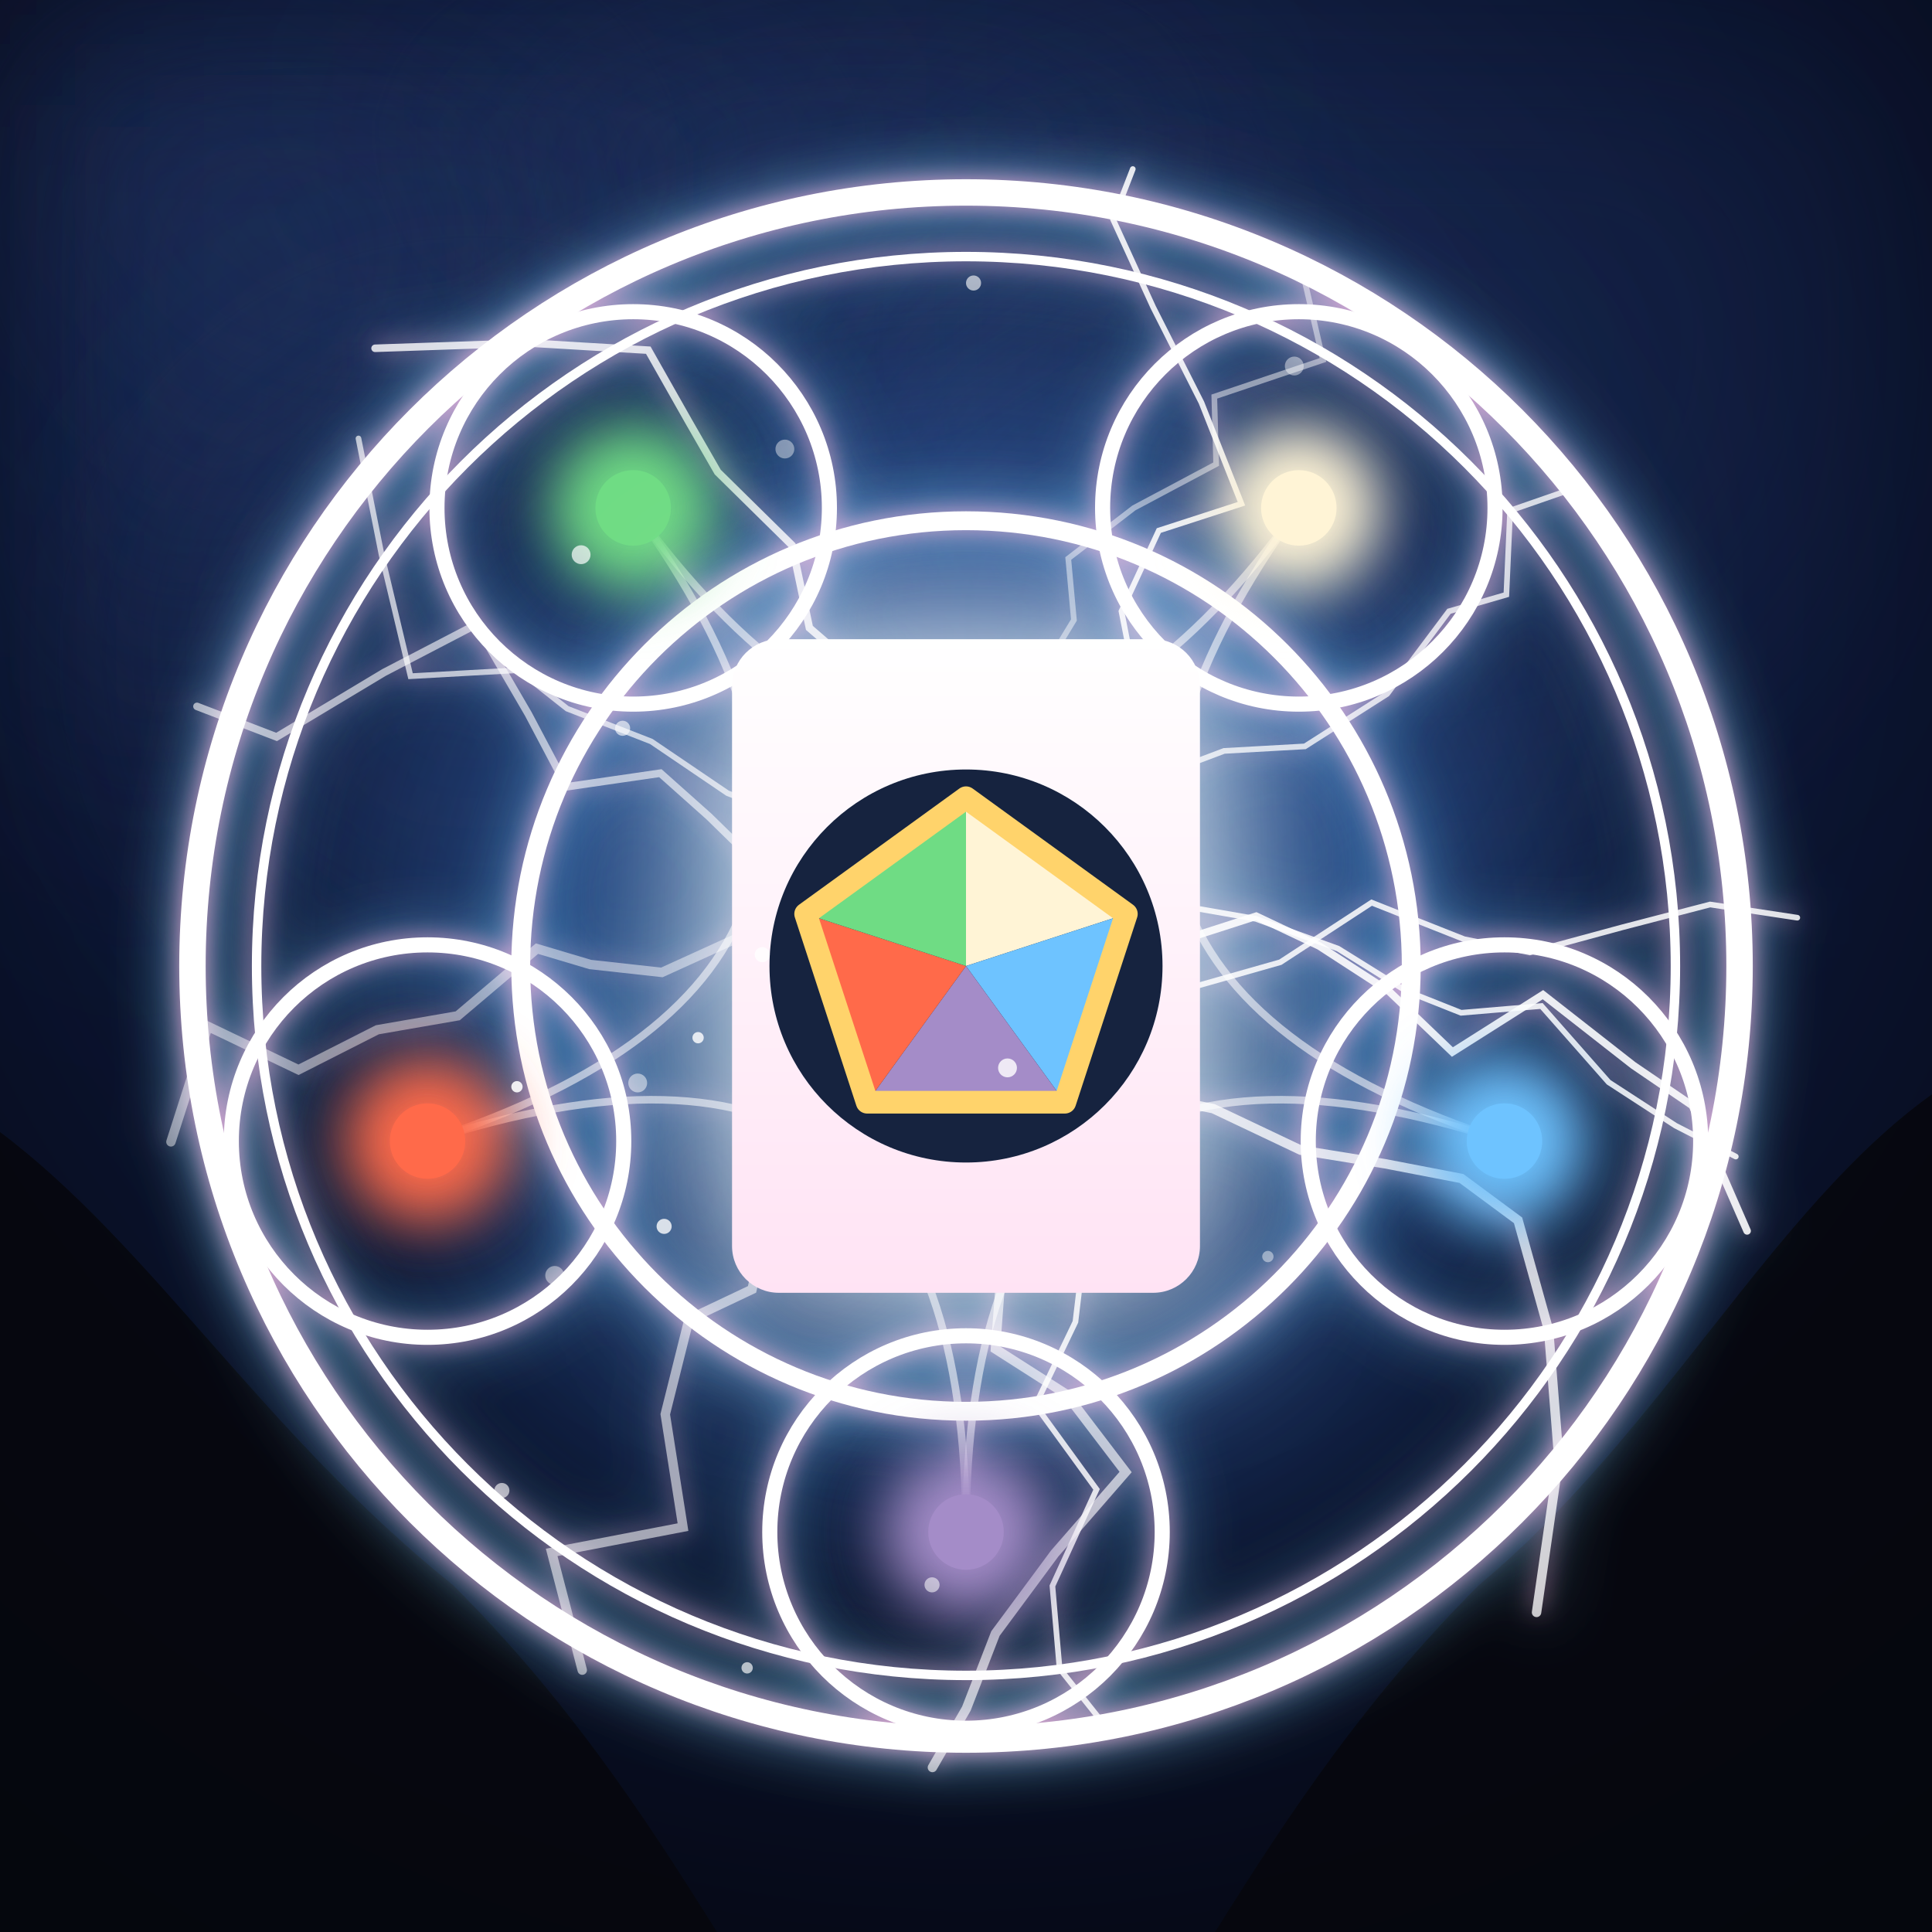
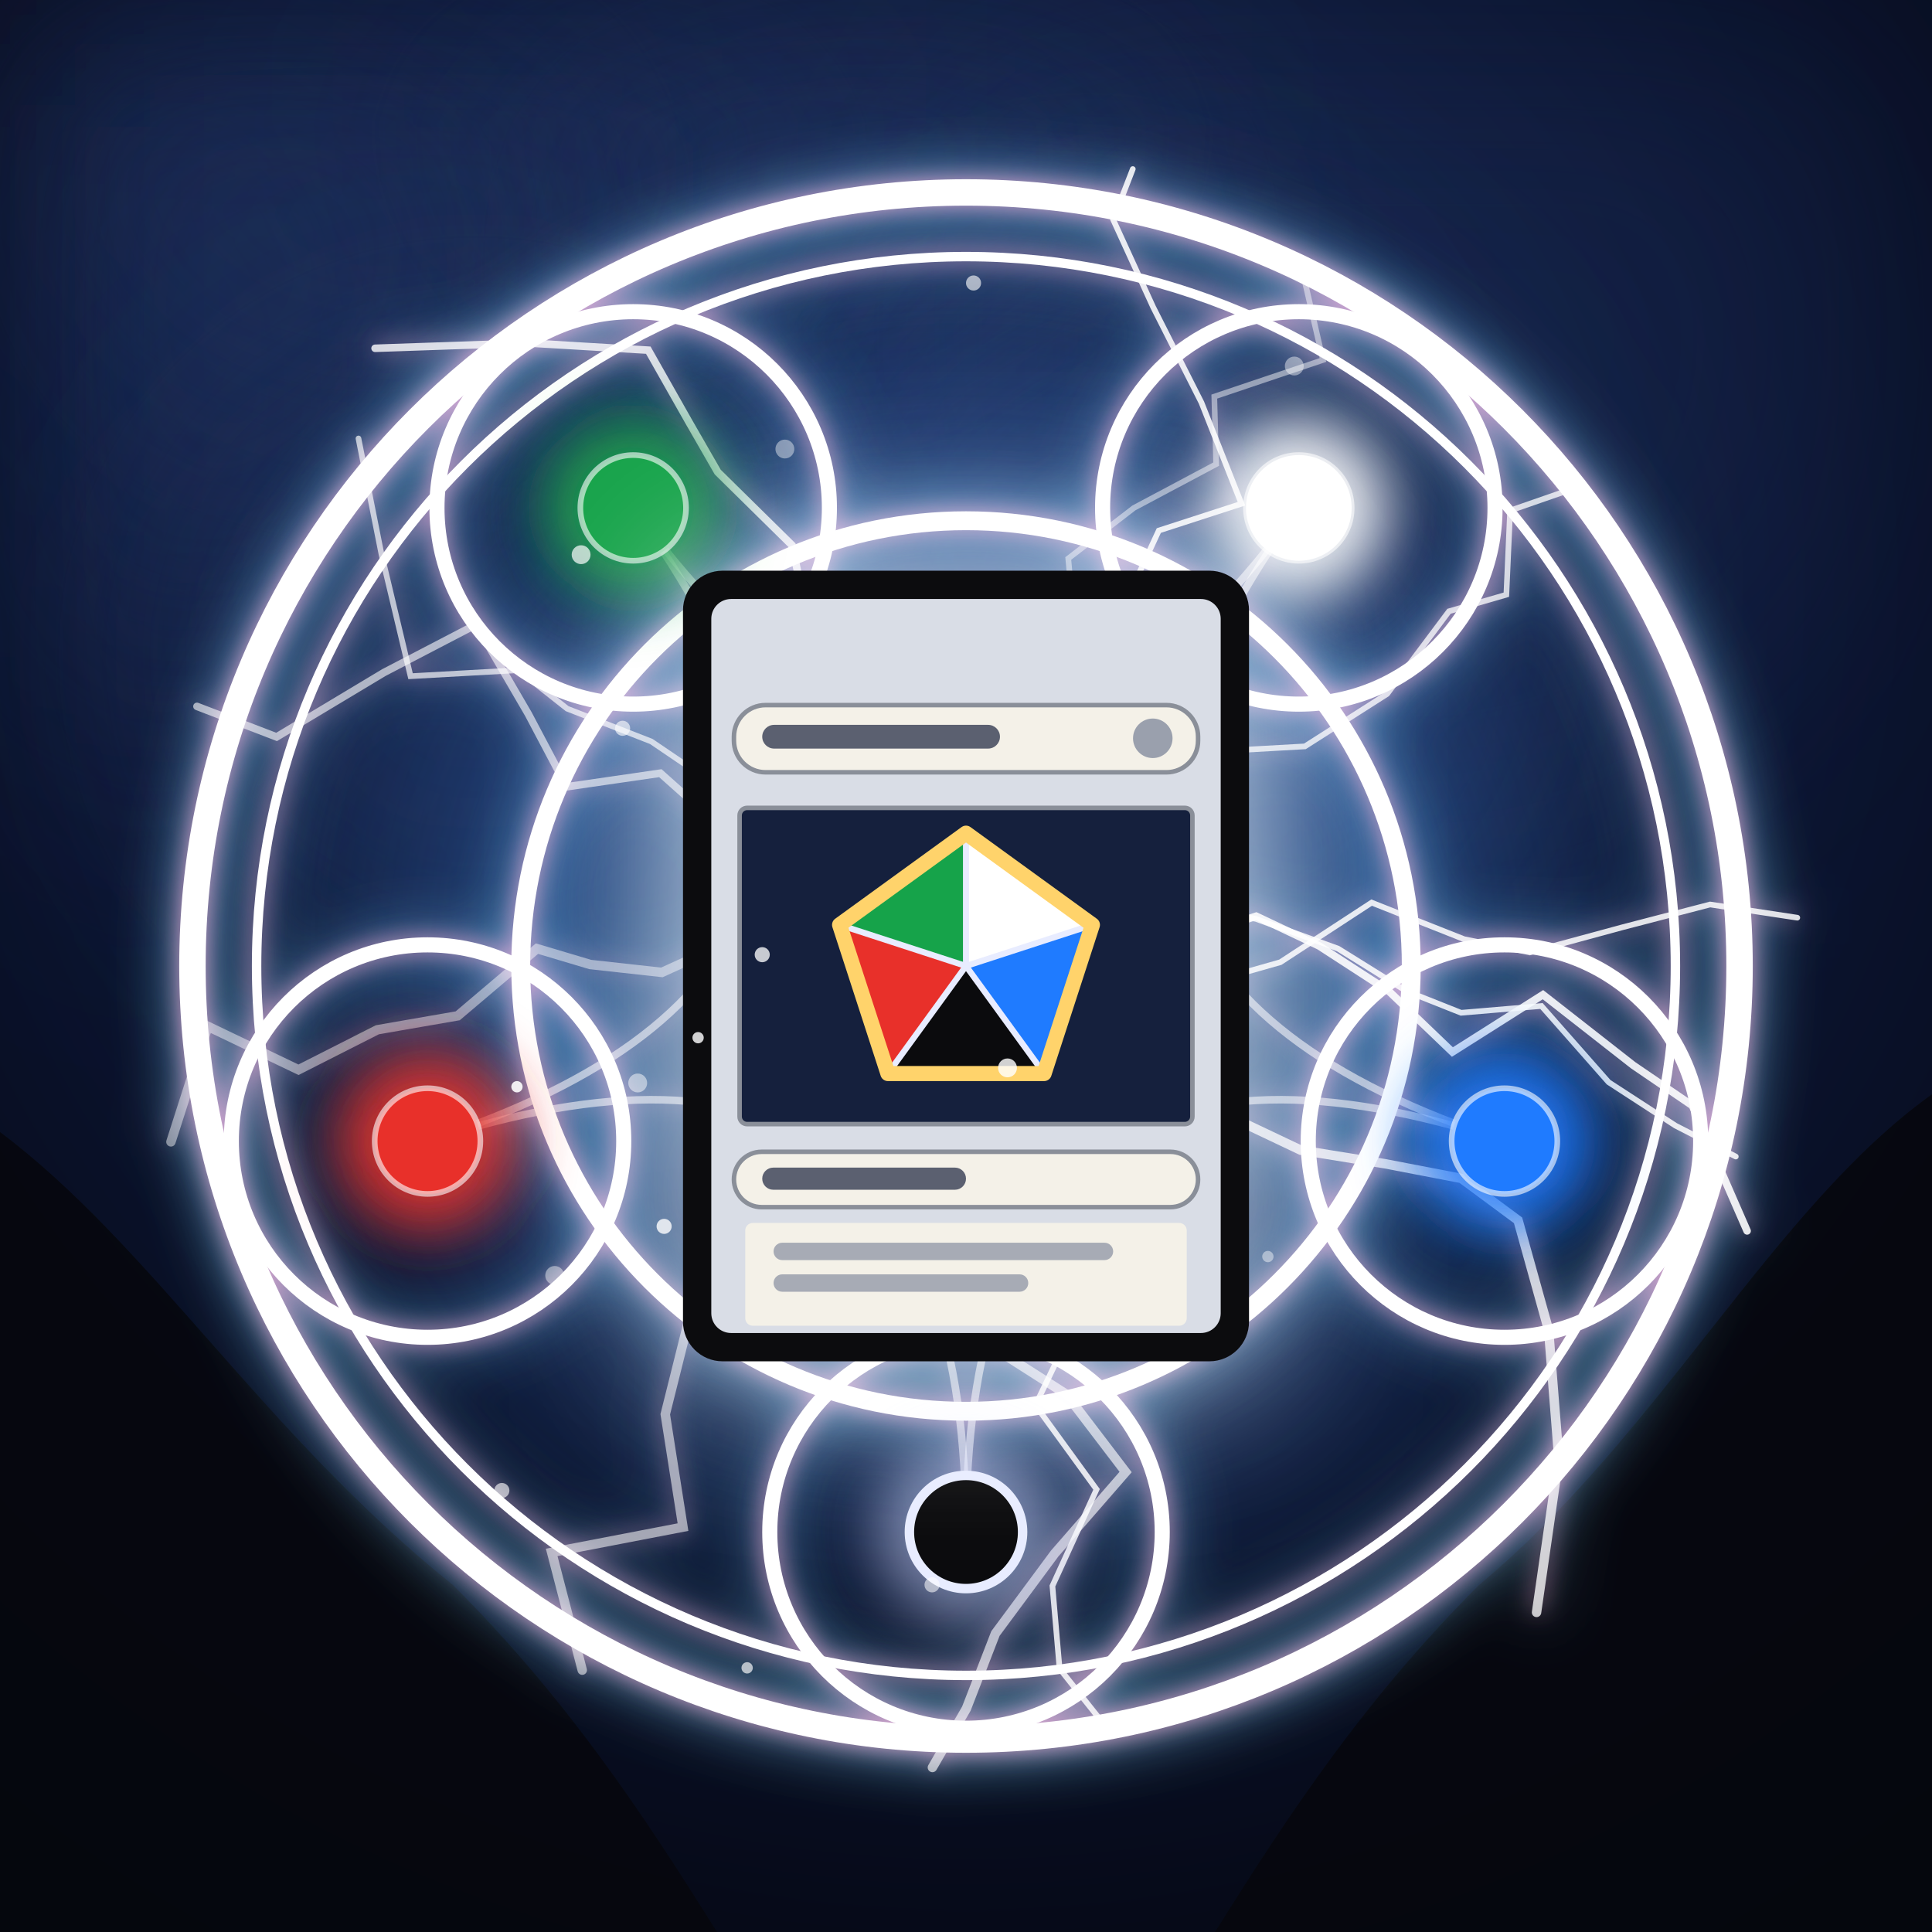
<svg xmlns="http://www.w3.org/2000/svg" viewBox="0 0 512 512">
  <defs>
    <radialGradient id="sky" cx="50%" cy="30%" r="80%">
      <stop offset="0" stop-color="#1b2c55" />
      <stop offset=".55" stop-color="#0b1430" />
      <stop offset="1" stop-color="#04060f" />
    </radialGradient>
    <radialGradient id="pool" cx="50%" cy="50%" r="50%">
      <stop offset="0" stop-color="#9fe3ff" stop-opacity=".9" />
      <stop offset=".5" stop-color="#3b7fd8" stop-opacity=".55" />
      <stop offset="1" stop-color="#0b1430" stop-opacity="0" />
    </radialGradient>
    <linearGradient id="beam" x1="0" y1="1" x2="0" y2="0">
      <stop offset="0" stop-color="#ffffff" stop-opacity=".95" />
      <stop offset=".45" stop-color="#b8e6ff" stop-opacity=".45" />
      <stop offset="1" stop-color="#b8e6ff" stop-opacity="0" />
    </linearGradient>
    <linearGradient id="cd" x1="0" y1="0" x2="0" y2="1">
      <stop offset="0" stop-color="#ffffff" />
      <stop offset="1" stop-color="#ffe3f4" />
    </linearGradient>
    <filter id="b3" x="-60%" y="-60%" width="220%" height="220%">
      <feGaussianBlur stdDeviation="3" />
    </filter>
    <filter id="b6" x="-60%" y="-60%" width="220%" height="220%">
      <feGaussianBlur stdDeviation="6" />
    </filter>
    <filter id="b8" x="-60%" y="-60%" width="220%" height="220%">
      <feGaussianBlur stdDeviation="8" />
    </filter>
    <filter id="b14" x="-60%" y="-60%" width="220%" height="220%">
      <feGaussianBlur stdDeviation="14" />
    </filter>
    <filter id="b22" x="-60%" y="-60%" width="220%" height="220%">
      <feGaussianBlur stdDeviation="22" />
    </filter>
    <filter id="b34" x="-60%" y="-60%" width="220%" height="220%">
      <feGaussianBlur stdDeviation="34" />
    </filter>
  </defs>
  <rect width="512" height="512" fill="url(#sky)" />
  <circle cx="234" cy="70" r="81" fill="#24396b" opacity="0.33" filter="url(#b34)" />
  <circle cx="-36" cy="101" r="142" fill="#24396b" opacity="0.19" filter="url(#b34)" />
  <circle cx="288" cy="128" r="73" fill="#24396b" opacity="0.24" filter="url(#b34)" />
  <circle cx="376" cy="88" r="128" fill="#24396b" opacity="0.21" filter="url(#b34)" />
  <circle cx="101" cy="7" r="111" fill="#24396b" opacity="0.34" filter="url(#b34)" />
  <circle cx="310" cy="166" r="101" fill="#24396b" opacity="0.31" filter="url(#b34)" />
  <circle cx="20" cy="50" r="124" fill="#24396b" opacity="0.30" filter="url(#b34)" />
  <circle cx="210" cy="1" r="91" fill="#24396b" opacity="0.22" filter="url(#b34)" />
  <circle cx="126" cy="174" r="86" fill="#24396b" opacity="0.33" filter="url(#b34)" />
  <path d="M0 512 L0 300 C40 330 70 380 120 420 C150 450 170 480 190 512Z" fill="#05070d" opacity=".9" />
  <path d="M512 512 L512 290 C470 320 440 380 392 420 C362 450 342 480 322 512Z" fill="#05070d" opacity=".9" />
  <circle cx="256" cy="256" r="215" fill="url(#pool)" opacity=".7" />
  <g stroke="#7fd8ff" fill="none" filter="url(#b8)" opacity=".9">
    <circle cx="256" cy="256" r="205" stroke-width="7" />
    <circle cx="256" cy="256" r="188" stroke-width="2.5" />
    <circle cx="256" cy="256" r="118" stroke-width="5" />
    <circle cx="344.2" cy="134.6" r="52" stroke-width="4" />
    <path d="M344.2 134.6 Q256 256 398.7 302.4" stroke-width="2" opacity=".55" />
    <circle cx="398.7" cy="302.4" r="52" stroke-width="4" />
    <path d="M398.7 302.4 Q256 256 256.0 406.0" stroke-width="2" opacity=".55" />
    <circle cx="256.0" cy="406.0" r="52" stroke-width="4" />
    <path d="M256.0 406.0 Q256 256 113.3 302.4" stroke-width="2" opacity=".55" />
    <circle cx="113.3" cy="302.4" r="52" stroke-width="4" />
    <path d="M113.3 302.4 Q256 256 167.8 134.6" stroke-width="2" opacity=".55" />
    <circle cx="167.8" cy="134.6" r="52" stroke-width="4" />
    <path d="M167.8 134.6 Q256 256 344.2 134.6" stroke-width="2" opacity=".55" />
    <polyline points="260.5,315.8 265.4,336.0 263.8,357.5 282.6,369.5 298.3,390.1 279.5,411.7 263.8,432.9 256.1,452.8 247.1,468.4" fill="none" stroke-width="2.5" opacity="0.63" />
    <polyline points="315.7,261.7 339.3,255.0 363.5,239.2 388.0,248.9 405.4,252.4 430.1,245.7 453.2,239.7 476.3,243.2" fill="none" stroke-width="1.5" opacity="0.85" />
    <polyline points="305.1,290.5 321.5,293.8 344.7,304.8 367.0,308.4 387.3,312.3 402.3,323.4 410.4,352.5 413.1,386.5 407.2,427.3" fill="none" stroke-width="2.5" opacity="0.76" />
    <polyline points="237.0,199.1 232.3,181.8 214.5,166.4 209.9,144.5 190.2,125.1 182.5,111.7 171.8,92.8 140.0,90.9 99.4,92.3" fill="none" stroke-width="2" opacity="0.80" />
    <polyline points="297.8,213.0 309.8,204.5 324.4,199.0 345.8,197.8 367.6,183.9 384.0,162.0 399.2,157.6 400.2,135.3 419.2,128.7" fill="none" stroke-width="1.5" opacity="0.76" />
    <polyline points="315.5,248.4 332.9,242.8 349.6,250.7 368.1,262.7 384.9,278.8 408.9,263.6 432.8,282.3 448.5,293.0 463.0,326.2" fill="none" stroke-width="2" opacity="0.89" />
    <polyline points="196.5,248.1 175.4,257.7 156.4,255.6 142.3,251.4 121.3,269.2 100.0,272.9 79.1,283.5 55.1,272.0 45.3,302.6" fill="none" stroke-width="2.5" opacity="0.46" />
    <polyline points="215.2,300.0 204.4,319.1 199.3,341.7 182.6,349.6 176.3,374.8 181.0,404.7 146.2,411.4 154.3,442.6" fill="none" stroke-width="2.5" opacity="0.55" />
    <polyline points="275.9,199.4 274.3,181.3 284.6,164.3 283.1,148.0 300.5,134.6 322.3,123.0 321.8,105.1 350.6,95.4 344.8,70.3" fill="none" stroke-width="1.5" opacity="0.47" />
    <polyline points="313.9,240.2 332.8,243.5 354.6,251.4 372.6,262.6 387.2,268.4 408.5,266.6 426.3,286.8 444.0,298.3 460.0,306.5" fill="none" stroke-width="1.5" opacity="0.86" />
    <polyline points="289.4,305.8 288.3,322.6 285.0,350.3 274.4,372.4 290.6,394.7 278.9,420.3 280.8,442.2 293.3,457.9" fill="none" stroke-width="1.5" opacity="0.84" />
    <polyline points="293.7,209.3 301.4,183.4 297.2,162.0 307.1,140.6 329.0,133.5 318.4,106.7 305.6,81.4 295.0,58.2 300.2,44.8" fill="none" stroke-width="1.5" opacity="0.87" />
    <polyline points="210.3,217.1 192.8,210.2 172.6,196.5 150.3,187.8 137.4,177.6 108.8,179.2 101.1,146.9 95.0,116.2" fill="none" stroke-width="1.5" opacity="0.67" />
    <polyline points="201.9,230.1 187.9,216.4 175.0,204.9 150.2,208.5 140.0,189.2 126.2,165.5 101.8,178.2 73.3,195.3 52.2,187.2" fill="none" stroke-width="2" opacity="0.59" />
  </g>
  <g stroke="#ffb3e1" fill="none" filter="url(#b3)" opacity=".8">
    <circle cx="256" cy="256" r="205" stroke-width="7" />
    <circle cx="256" cy="256" r="188" stroke-width="2.5" />
    <circle cx="256" cy="256" r="118" stroke-width="5" />
    <circle cx="344.2" cy="134.6" r="52" stroke-width="4" />
    <path d="M344.2 134.6 Q256 256 398.7 302.4" stroke-width="2" opacity=".55" />
    <circle cx="398.7" cy="302.4" r="52" stroke-width="4" />
    <path d="M398.7 302.4 Q256 256 256.0 406.0" stroke-width="2" opacity=".55" />
    <circle cx="256.0" cy="406.0" r="52" stroke-width="4" />
    <path d="M256.0 406.0 Q256 256 113.3 302.4" stroke-width="2" opacity=".55" />
    <circle cx="113.3" cy="302.4" r="52" stroke-width="4" />
    <path d="M113.3 302.4 Q256 256 167.8 134.6" stroke-width="2" opacity=".55" />
    <circle cx="167.8" cy="134.6" r="52" stroke-width="4" />
    <path d="M167.8 134.6 Q256 256 344.2 134.6" stroke-width="2" opacity=".55" />
    <polyline points="260.5,315.8 265.4,336.0 263.8,357.5 282.6,369.5 298.3,390.1 279.5,411.7 263.8,432.9 256.1,452.8 247.1,468.4" fill="none" stroke-width="2.5" opacity="0.63" />
    <polyline points="315.7,261.7 339.3,255.0 363.5,239.2 388.0,248.9 405.4,252.4 430.1,245.7 453.2,239.7 476.3,243.2" fill="none" stroke-width="1.5" opacity="0.85" />
    <polyline points="305.1,290.5 321.5,293.8 344.7,304.8 367.0,308.4 387.3,312.3 402.3,323.4 410.4,352.5 413.1,386.5 407.2,427.3" fill="none" stroke-width="2.5" opacity="0.76" />
    <polyline points="237.0,199.1 232.3,181.8 214.5,166.4 209.9,144.5 190.2,125.1 182.5,111.7 171.8,92.8 140.0,90.9 99.4,92.3" fill="none" stroke-width="2" opacity="0.80" />
    <polyline points="297.8,213.0 309.8,204.5 324.4,199.0 345.8,197.8 367.6,183.9 384.0,162.0 399.2,157.6 400.2,135.3 419.2,128.7" fill="none" stroke-width="1.5" opacity="0.76" />
    <polyline points="315.5,248.4 332.9,242.8 349.6,250.7 368.1,262.7 384.9,278.8 408.9,263.6 432.8,282.3 448.5,293.0 463.0,326.2" fill="none" stroke-width="2" opacity="0.89" />
    <polyline points="196.5,248.1 175.4,257.7 156.4,255.6 142.3,251.4 121.3,269.2 100.0,272.9 79.1,283.5 55.1,272.0 45.3,302.6" fill="none" stroke-width="2.5" opacity="0.46" />
    <polyline points="215.2,300.0 204.4,319.1 199.3,341.7 182.6,349.6 176.3,374.8 181.0,404.7 146.2,411.4 154.3,442.6" fill="none" stroke-width="2.5" opacity="0.55" />
    <polyline points="275.9,199.4 274.3,181.3 284.6,164.3 283.1,148.0 300.5,134.6 322.3,123.0 321.8,105.1 350.6,95.4 344.8,70.3" fill="none" stroke-width="1.5" opacity="0.47" />
    <polyline points="313.9,240.2 332.8,243.5 354.6,251.4 372.6,262.6 387.2,268.4 408.5,266.6 426.3,286.8 444.0,298.3 460.0,306.5" fill="none" stroke-width="1.5" opacity="0.86" />
    <polyline points="289.4,305.8 288.3,322.6 285.0,350.3 274.4,372.4 290.6,394.7 278.9,420.3 280.8,442.2 293.3,457.9" fill="none" stroke-width="1.5" opacity="0.84" />
    <polyline points="293.7,209.3 301.4,183.4 297.2,162.0 307.1,140.6 329.0,133.5 318.4,106.7 305.6,81.4 295.0,58.2 300.2,44.8" fill="none" stroke-width="1.5" opacity="0.87" />
    <polyline points="210.3,217.1 192.8,210.2 172.6,196.5 150.3,187.8 137.4,177.6 108.8,179.2 101.1,146.9 95.0,116.2" fill="none" stroke-width="1.5" opacity="0.67" />
    <polyline points="201.9,230.1 187.9,216.4 175.0,204.9 150.2,208.5 140.0,189.2 126.2,165.5 101.8,178.2 73.3,195.3 52.2,187.2" fill="none" stroke-width="2" opacity="0.59" />
  </g>
  <g stroke="#fff" fill="none" stroke-linecap="round">
    <circle cx="256" cy="256" r="205" stroke-width="7" />
    <circle cx="256" cy="256" r="188" stroke-width="2.5" />
    <circle cx="256" cy="256" r="118" stroke-width="5" />
    <circle cx="344.2" cy="134.6" r="52" stroke-width="4" />
    <path d="M344.2 134.6 Q256 256 398.7 302.4" stroke-width="2" opacity=".55" />
    <circle cx="398.7" cy="302.4" r="52" stroke-width="4" />
    <path d="M398.7 302.4 Q256 256 256.0 406.0" stroke-width="2" opacity=".55" />
    <circle cx="256.0" cy="406.0" r="52" stroke-width="4" />
    <path d="M256.0 406.0 Q256 256 113.3 302.4" stroke-width="2" opacity=".55" />
    <circle cx="113.3" cy="302.4" r="52" stroke-width="4" />
    <path d="M113.3 302.4 Q256 256 167.8 134.6" stroke-width="2" opacity=".55" />
    <circle cx="167.8" cy="134.6" r="52" stroke-width="4" />
    <path d="M167.8 134.6 Q256 256 344.2 134.6" stroke-width="2" opacity=".55" />
    <polyline points="260.5,315.8 265.4,336.0 263.8,357.5 282.6,369.5 298.3,390.1 279.5,411.7 263.8,432.9 256.1,452.8 247.1,468.4" fill="none" stroke-width="2.5" opacity="0.63" />
    <polyline points="315.7,261.7 339.3,255.0 363.5,239.2 388.0,248.9 405.4,252.4 430.1,245.7 453.2,239.7 476.3,243.2" fill="none" stroke-width="1.5" opacity="0.85" />
    <polyline points="305.1,290.5 321.5,293.8 344.7,304.8 367.0,308.4 387.3,312.3 402.3,323.4 410.4,352.5 413.1,386.5 407.2,427.3" fill="none" stroke-width="2.5" opacity="0.76" />
    <polyline points="237.0,199.1 232.3,181.8 214.5,166.4 209.9,144.5 190.2,125.1 182.5,111.7 171.8,92.8 140.0,90.9 99.4,92.3" fill="none" stroke-width="2" opacity="0.80" />
    <polyline points="297.8,213.0 309.8,204.5 324.4,199.0 345.8,197.8 367.6,183.9 384.0,162.0 399.2,157.6 400.2,135.3 419.2,128.7" fill="none" stroke-width="1.5" opacity="0.76" />
    <polyline points="315.5,248.4 332.9,242.8 349.6,250.7 368.1,262.7 384.9,278.8 408.9,263.6 432.8,282.3 448.5,293.0 463.0,326.2" fill="none" stroke-width="2" opacity="0.89" />
    <polyline points="196.5,248.1 175.4,257.7 156.4,255.6 142.3,251.4 121.3,269.2 100.0,272.9 79.1,283.5 55.1,272.0 45.3,302.6" fill="none" stroke-width="2.5" opacity="0.46" />
    <polyline points="215.2,300.0 204.4,319.1 199.3,341.7 182.6,349.6 176.3,374.8 181.0,404.7 146.2,411.4 154.3,442.6" fill="none" stroke-width="2.5" opacity="0.55" />
    <polyline points="275.9,199.4 274.3,181.3 284.6,164.3 283.1,148.0 300.5,134.6 322.3,123.0 321.8,105.1 350.6,95.4 344.8,70.3" fill="none" stroke-width="1.5" opacity="0.47" />
    <polyline points="313.9,240.2 332.8,243.5 354.6,251.4 372.6,262.6 387.2,268.4 408.5,266.6 426.3,286.8 444.0,298.3 460.0,306.5" fill="none" stroke-width="1.5" opacity="0.86" />
    <polyline points="289.4,305.8 288.3,322.6 285.0,350.3 274.4,372.4 290.6,394.7 278.9,420.3 280.8,442.2 293.3,457.9" fill="none" stroke-width="1.5" opacity="0.84" />
    <polyline points="293.7,209.3 301.4,183.4 297.2,162.0 307.1,140.6 329.0,133.5 318.4,106.7 305.6,81.4 295.0,58.2 300.2,44.8" fill="none" stroke-width="1.5" opacity="0.87" />
    <polyline points="210.3,217.1 192.8,210.2 172.6,196.5 150.3,187.8 137.4,177.6 108.8,179.2 101.1,146.9 95.0,116.2" fill="none" stroke-width="1.5" opacity="0.67" />
    <polyline points="201.9,230.1 187.9,216.4 175.0,204.9 150.2,208.5 140.0,189.2 126.2,165.5 101.8,178.2 73.3,195.3 52.2,187.2" fill="none" stroke-width="2" opacity="0.59" />
  </g>
-   <circle cx="344.2" cy="134.6" r="22" fill="#fff4d6" filter="url(#b8)" />
-   <circle cx="344.2" cy="134.6" r="10" fill="#fff4d6" />
-   <circle cx="398.7" cy="302.4" r="22" fill="#6ec3ff" filter="url(#b8)" />
-   <circle cx="398.7" cy="302.4" r="10" fill="#6ec3ff" />
-   <circle cx="256.0" cy="406.0" r="22" fill="#a48cc8" filter="url(#b8)" />
-   <circle cx="256.0" cy="406.0" r="10" fill="#a48cc8" />
-   <circle cx="113.3" cy="302.4" r="22" fill="#ff6a4a" filter="url(#b8)" />
-   <circle cx="113.3" cy="302.4" r="10" fill="#ff6a4a" />
-   <circle cx="167.8" cy="134.6" r="22" fill="#6fdc84" filter="url(#b8)" />
-   <circle cx="167.8" cy="134.6" r="10" fill="#6fdc84" />
-   <rect x="194.0" y="169.397" width="124" height="173.206" rx="12.4" fill="#fff" filter="url(#b22)" opacity=".9" />
-   <rect x="194.0" y="169.397" width="124" height="173.206" rx="12.4" fill="url(#cd)" />
-   <circle cx="256" cy="256" r="52.08" fill="#16233f" />
-   <polygon points="256.0,211.4 298.5,242.2 256.0,256.0" fill="#fff4d6" />
-   <polygon points="298.5,242.2 282.2,292.1 256.0,256.0" fill="#6ec3ff" />
-   <polygon points="282.2,292.1 229.8,292.1 256.0,256.0" fill="#a48cc8" />
-   <polygon points="229.8,292.1 213.5,242.2 256.0,256.0" fill="#ff6a4a" />
-   <polygon points="213.5,242.2 256.0,211.4 256.0,256.0" fill="#6fdc84" />
-   <polygon points="256.0,211.4 298.5,242.2 282.2,292.1 229.8,292.1 213.5,242.2" fill="none" stroke="#ffd36b" stroke-width="6" stroke-linejoin="round" />
+   <circle cx="344.2" cy="134.6" r="24" fill="#ffffff" filter="url(#b8)" opacity=".9" />
+   <circle cx="344.2" cy="134.6" r="14" fill="#ffffff" stroke="#ffffff" stroke-opacity=".6" stroke-width="1.5" />
+   <circle cx="398.7" cy="302.4" r="24" fill="#1f7bff" filter="url(#b8)" opacity=".9" />
+   <circle cx="398.7" cy="302.4" r="14" fill="#1f7bff" stroke="#ffffff" stroke-opacity=".6" stroke-width="1.5" />
+   <circle cx="256.0" cy="406.0" r="24" fill="#cfd6ff" filter="url(#b8)" opacity=".55" />
+   <circle cx="256.0" cy="406.0" r="15" fill="#0b0b0d" stroke="#e8ecff" stroke-width="2.5" />
+   <circle cx="113.3" cy="302.4" r="24" fill="#e8302a" filter="url(#b8)" opacity=".9" />
+   <circle cx="113.3" cy="302.4" r="14" fill="#e8302a" stroke="#ffffff" stroke-opacity=".6" stroke-width="1.5" />
+   <circle cx="167.8" cy="134.6" r="24" fill="#16a34a" filter="url(#b8)" opacity=".9" />
+   <circle cx="167.8" cy="134.6" r="14" fill="#16a34a" stroke="#ffffff" stroke-opacity=".6" stroke-width="1.5" />
+   <rect x="181.0" y="151.238" width="150" height="209.524" rx="10.5" fill="#fff" filter="url(#b22)" opacity=".75" />
+   <rect x="181.0" y="151.238" width="150" height="209.524" rx="10.5" fill="#0c0c0e" />
+   <rect x="188.5" y="158.738" width="135.0" height="194.524" rx="5.25" fill="#d9dde6" />
+   <rect x="194.5" y="186.857" width="123" height="17.81" rx="8.381" fill="#f4f1e8" stroke="#8a8f99" stroke-width="1.2" />
+   <rect x="202.0" y="192.095" width="63.0" height="6.286" rx="3.143" fill="#5b6070" />
+   <circle cx="305.5" cy="195.657" r="5.238" fill="#9aa0ad" />
+   <rect x="196.0" y="214.095" width="120.0" height="83.81" rx="2" fill="#15203d" stroke="#8a8f99" stroke-width="1.2" />
+   <rect x="194.5" y="305.238" width="123" height="14.667" rx="7.333" fill="#f4f1e8" stroke="#8a8f99" stroke-width="1.2" />
+   <rect x="202.0" y="309.429" width="54.0" height="5.867" rx="2.933" fill="#5b6070" />
+   <rect x="197.5" y="324.095" width="117.0" height="27.238" rx="2" fill="#f4f1e8" />
+   <rect x="205.0" y="329.333" width="90.0" height="4.61" rx="2.305" fill="#a7abb5" />
+   <rect x="205.0" y="337.714" width="67.5" height="4.61" rx="2.305" fill="#a7abb5" />
+   <polygon points="256.0,220.8 289.5,245.1 256.0,256.0" fill="#ffffff" />
+   <polygon points="289.5,245.1 276.7,284.5 256.0,256.0" fill="#1f7bff" />
+   <polygon points="276.7,284.5 235.3,284.5 256.0,256.0" fill="#0b0b0d" />
+   <polygon points="235.3,284.5 222.5,245.1 256.0,256.0" fill="#e8302a" />
+   <polygon points="222.5,245.1 256.0,220.8 256.0,256.0" fill="#16a34a" />
+   <line x1="256" y1="256" x2="256.0" y2="220.8" stroke="#e8ecff" stroke-width="1.6" />
+   <line x1="256" y1="256" x2="289.5" y2="245.1" stroke="#e8ecff" stroke-width="1.6" />
+   <line x1="256" y1="256" x2="276.7" y2="284.5" stroke="#e8ecff" stroke-width="1.6" />
+   <line x1="256" y1="256" x2="235.3" y2="284.5" stroke="#e8ecff" stroke-width="1.6" />
+   <line x1="256" y1="256" x2="222.5" y2="245.1" stroke="#e8ecff" stroke-width="1.6" />
+   <polygon points="256.0,220.8 289.5,245.1 276.7,284.5 235.3,284.5 222.5,245.1" fill="none" stroke="#ffd36b" stroke-width="4" stroke-linejoin="round" />
  <circle cx="208" cy="119" r="2.5" fill="#fff" opacity="0.42" />
  <circle cx="343" cy="97" r="2.5" fill="#fff" opacity="0.43" />
  <circle cx="258" cy="75" r="2" fill="#fff" opacity="0.61" />
  <circle cx="185" cy="275" r="1.5" fill="#fff" opacity="0.81" />
  <circle cx="154" cy="147" r="2.5" fill="#fff" opacity="0.69" />
  <circle cx="137" cy="288" r="1.5" fill="#fff" opacity="0.89" />
  <circle cx="133" cy="395" r="2" fill="#fff" opacity="0.61" />
  <circle cx="267" cy="283" r="2.5" fill="#fff" opacity="0.81" />
  <circle cx="169" cy="287" r="2.5" fill="#fff" opacity="0.49" />
  <circle cx="147" cy="338" r="2.5" fill="#fff" opacity="0.43" />
  <circle cx="176" cy="325" r="2" fill="#fff" opacity="0.79" />
  <circle cx="247" cy="420" r="2" fill="#fff" opacity="0.55" />
  <circle cx="336" cy="333" r="1.5" fill="#fff" opacity="0.44" />
  <circle cx="202" cy="253" r="2" fill="#fff" opacity="0.76" />
  <circle cx="198" cy="442" r="1.5" fill="#fff" opacity="0.66" />
  <circle cx="165" cy="193" r="2" fill="#fff" opacity="0.61" />
</svg>
